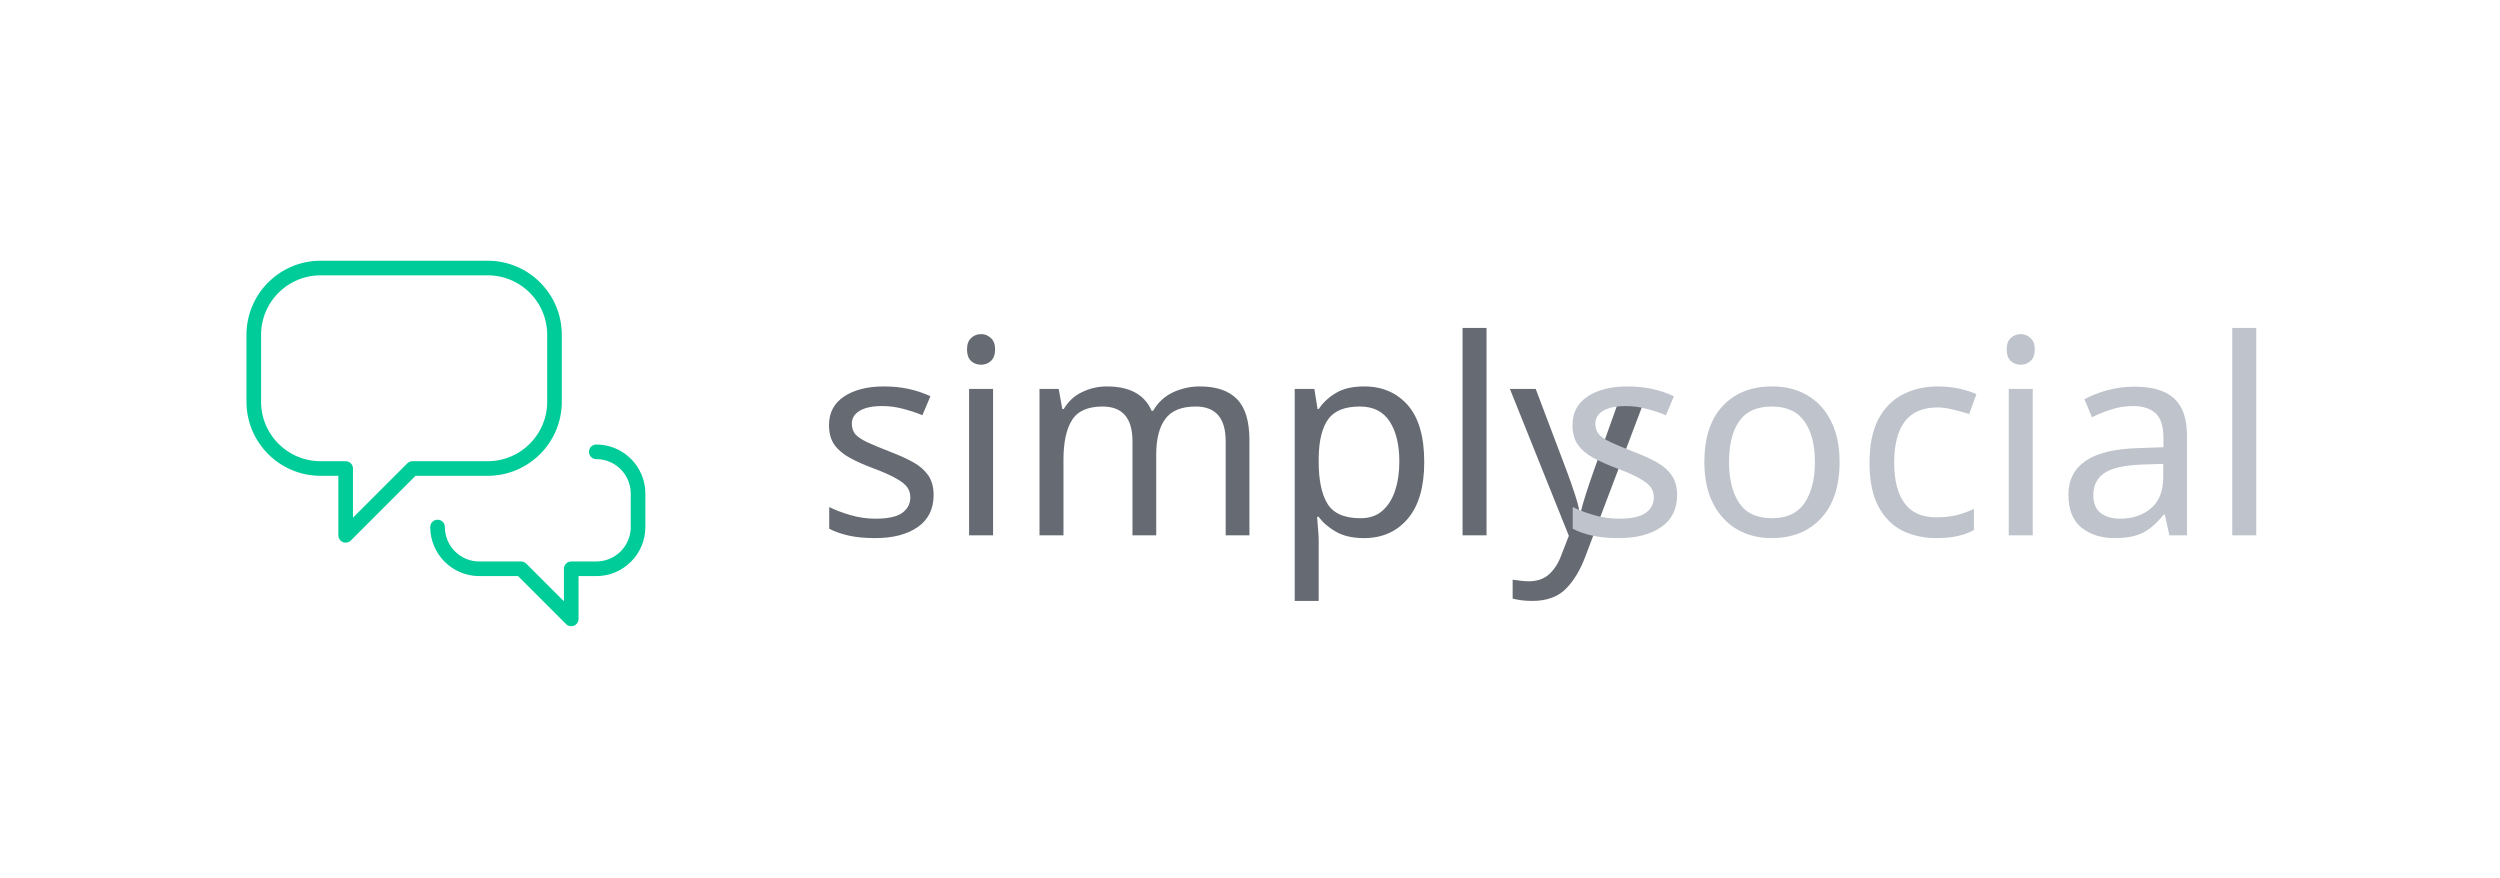
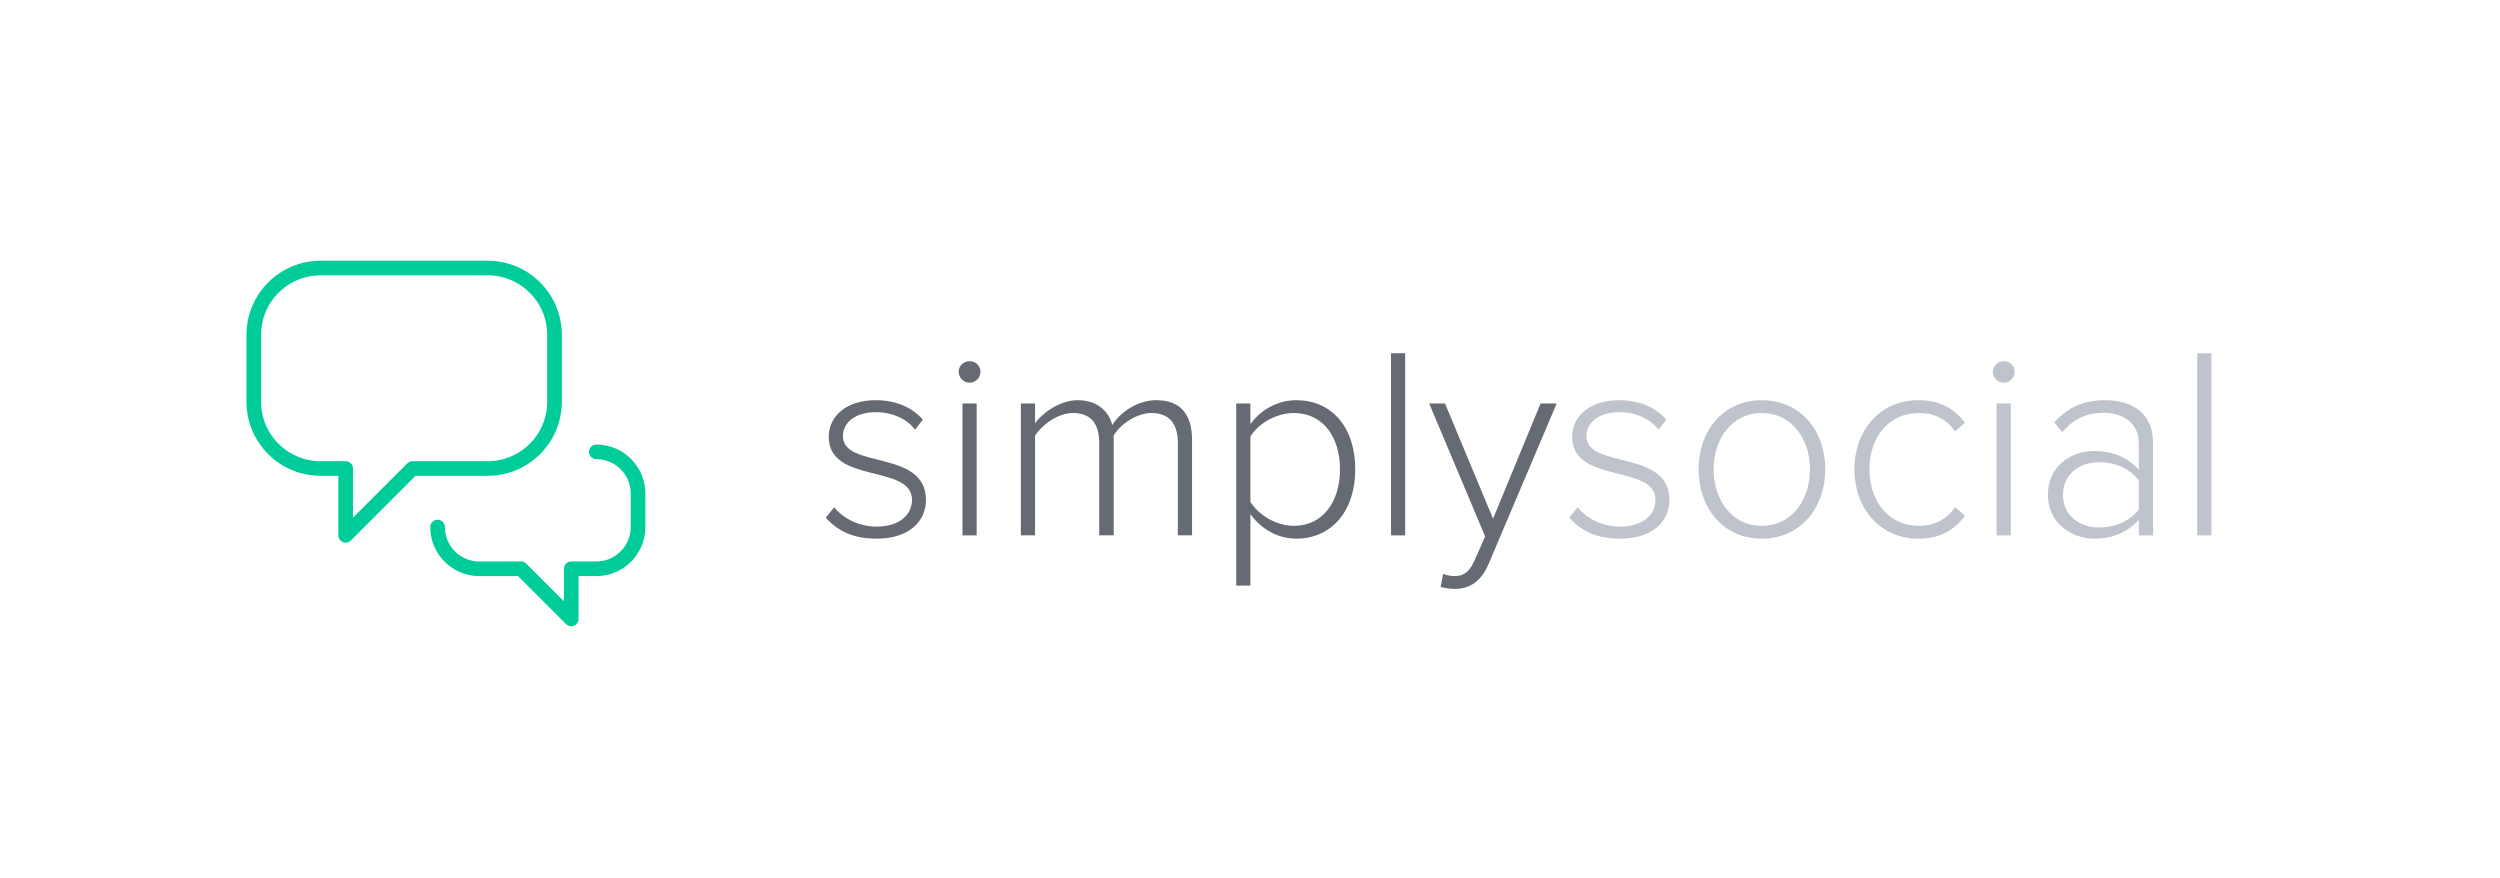
<svg xmlns="http://www.w3.org/2000/svg" version="1.1" id="icons" x="0px" y="0px" width="171px" height="60px" viewBox="0 0 171 60" enable-background="new 0 0 171 60" xml:space="preserve">
  <g>
    <path fill="none" stroke="#00CC99" stroke-linecap="round" stroke-linejoin="round" stroke-miterlimit="10" d="M33.357,18.333   H21.929c-2.524,0-4.571,2.047-4.571,4.571v4.571c0,2.525,2.047,4.571,4.571,4.571h1.714v4.571l4.571-4.571h5.143   c2.525,0,4.571-2.046,4.571-4.571v-4.571C37.929,20.38,35.882,18.333,33.357,18.333z" />
    <path fill="none" stroke="#00CC99" stroke-linecap="round" stroke-linejoin="round" stroke-miterlimit="10" d="M29.929,36.048   c0,1.578,1.279,2.857,2.857,2.857h2.857l3.429,3.429v-3.429h1.714c1.578,0,2.857-1.279,2.857-2.857v-2.286   c0-1.578-1.279-2.857-2.857-2.857" />
  </g>
-   <text transform="matrix(1 0 0 1 55.75 36.6188)">
-     <tspan x="0" y="0" fill="#666B73" font-family="'ProximaNova-Light'" font-size="18.669">simply</tspan>
-     <tspan x="50.854" y="0" fill="#BEC3CC" font-family="'ProximaNova-Light'" font-size="18.669">social</tspan>
-   </text>
+   <g enable-background="new    ">
+     <path fill="#666B73" d="M56.479,35.405l0.579-0.71c0.579,0.729,1.644,1.326,2.913,1.326c1.513,0,2.41-0.784,2.41-1.83   c0-2.466-5.697-1.064-5.697-4.315c0-1.382,1.177-2.503,3.213-2.503c1.55,0,2.577,0.598,3.231,1.326l-0.542,0.691   c-0.523-0.71-1.494-1.195-2.689-1.195c-1.401,0-2.241,0.709-2.241,1.644c0,2.26,5.678,0.877,5.678,4.352   c0,1.457-1.121,2.652-3.381,2.652C58.496,36.844,57.375,36.414,56.479,35.405z" />
+     <path fill="#666B73" d="M65.571,25.431c0-0.411,0.355-0.729,0.747-0.729c0.411,0,0.747,0.317,0.747,0.729s-0.336,0.747-0.747,0.747   C65.926,26.178,65.571,25.842,65.571,25.431z M65.832,36.619v-9.021h0.971v9.021H65.832z" />
+     <path fill="#666B73" d="M80.566,36.619v-6.313c0-1.271-0.542-2.055-1.812-2.055c-0.971,0-2.073,0.71-2.578,1.531v6.836h-0.99   v-6.313c0-1.271-0.523-2.055-1.793-2.055c-0.971,0-2.055,0.729-2.596,1.55v6.818h-0.971v-9.021h0.971v1.363   c0.374-0.579,1.606-1.588,2.914-1.588c1.401,0,2.148,0.822,2.372,1.7c0.504-0.841,1.718-1.7,2.988-1.7   c1.662,0,2.465,0.934,2.465,2.745v6.5H80.566z" />
+     <path fill="#666B73" d="M85.528,35.162v4.894h-0.971V27.598h0.971v1.419c0.635-0.915,1.792-1.644,3.138-1.644   c2.409,0,4.033,1.83,4.033,4.726c0,2.876-1.624,4.744-4.033,4.744C87.396,36.844,86.256,36.189,85.528,35.162z M91.654,32.1   c0-2.186-1.14-3.848-3.156-3.848c-1.252,0-2.447,0.747-2.97,1.606v4.464c0.523,0.858,1.718,1.644,2.97,1.644   C90.515,35.966,91.654,34.284,91.654,32.1z" />
+     <path fill="#666B73" d="M95.143,36.619V24.162h0.971v12.458H95.143z" />
+     <path fill="#666B73" d="M98.708,39.253c0.205,0.093,0.56,0.149,0.784,0.149c0.598,0,1.009-0.243,1.382-1.103l0.71-1.606   l-3.828-9.095h1.082l3.287,7.881l3.25-7.881h1.103l-4.669,11c-0.486,1.14-1.252,1.681-2.298,1.681c-0.317,0-0.729-0.056-0.972-0.13   L98.708,39.253z" />
+   </g>
+   <g enable-background="new    ">
+     <path fill="#BEC3CC" d="M107.332,35.405l0.58-0.71c0.578,0.729,1.643,1.326,2.912,1.326c1.514,0,2.41-0.784,2.41-1.83   c0-2.466-5.697-1.064-5.697-4.315c0-1.382,1.178-2.503,3.213-2.503c1.551,0,2.578,0.598,3.231,1.326l-0.542,0.691   c-0.523-0.71-1.494-1.195-2.689-1.195c-1.4,0-2.24,0.709-2.24,1.644c0,2.26,5.678,0.877,5.678,4.352   c0,1.457-1.121,2.652-3.381,2.652C109.35,36.844,108.229,36.414,107.332,35.405z" />
+     <path fill="#BEC3CC" d="M116.182,32.1c0-2.634,1.682-4.726,4.314-4.726c2.671,0,4.352,2.092,4.352,4.726   c0,2.633-1.681,4.744-4.352,4.744C117.863,36.844,116.182,34.732,116.182,32.1z M123.803,32.1c0-2-1.178-3.848-3.307-3.848   c-2.092,0-3.287,1.849-3.287,3.848c0,2.017,1.195,3.866,3.287,3.866C122.625,35.966,123.803,34.116,123.803,32.1z" />
+     <path fill="#BEC3CC" d="M126.842,32.1c0-2.634,1.719-4.726,4.371-4.726c1.568,0,2.465,0.616,3.193,1.531l-0.672,0.598   c-0.654-0.896-1.477-1.251-2.466-1.251c-2.11,0-3.399,1.681-3.399,3.848c0,2.166,1.289,3.866,3.399,3.866   c0.989,0,1.812-0.374,2.466-1.271l0.672,0.598c-0.729,0.934-1.625,1.551-3.193,1.551C128.561,36.844,126.842,34.732,126.842,32.1z" />
+     <path fill="#BEC3CC" d="M136.308,25.431c0-0.411,0.354-0.729,0.747-0.729c0.41,0,0.747,0.317,0.747,0.729s-0.337,0.747-0.747,0.747   C136.662,26.178,136.308,25.842,136.308,25.431z M136.568,36.619v-9.021h0.972v9.021H136.568z" />
+     <path fill="#BEC3CC" d="M146.297,36.619v-1.064c-0.803,0.878-1.811,1.289-3.062,1.289c-1.551,0-3.156-1.065-3.156-3.008   c0-1.961,1.588-2.988,3.156-2.988c1.252,0,2.279,0.411,3.062,1.289v-1.831c0-1.345-1.082-2.073-2.408-2.073   c-1.141,0-2.018,0.392-2.84,1.326l-0.541-0.673c0.934-1.008,1.979-1.513,3.474-1.513c1.831,0,3.287,0.878,3.287,2.896v6.35H146.297   z M146.297,34.845v-1.979c-0.635-0.841-1.643-1.252-2.727-1.252c-1.475,0-2.465,0.953-2.465,2.242c0,1.27,0.99,2.222,2.465,2.222   C144.654,36.077,145.662,35.667,146.297,34.845z" />
+     <path fill="#BEC3CC" d="M150.291,36.619V24.162h0.971v12.458H150.291z" />
+   </g>
</svg>
